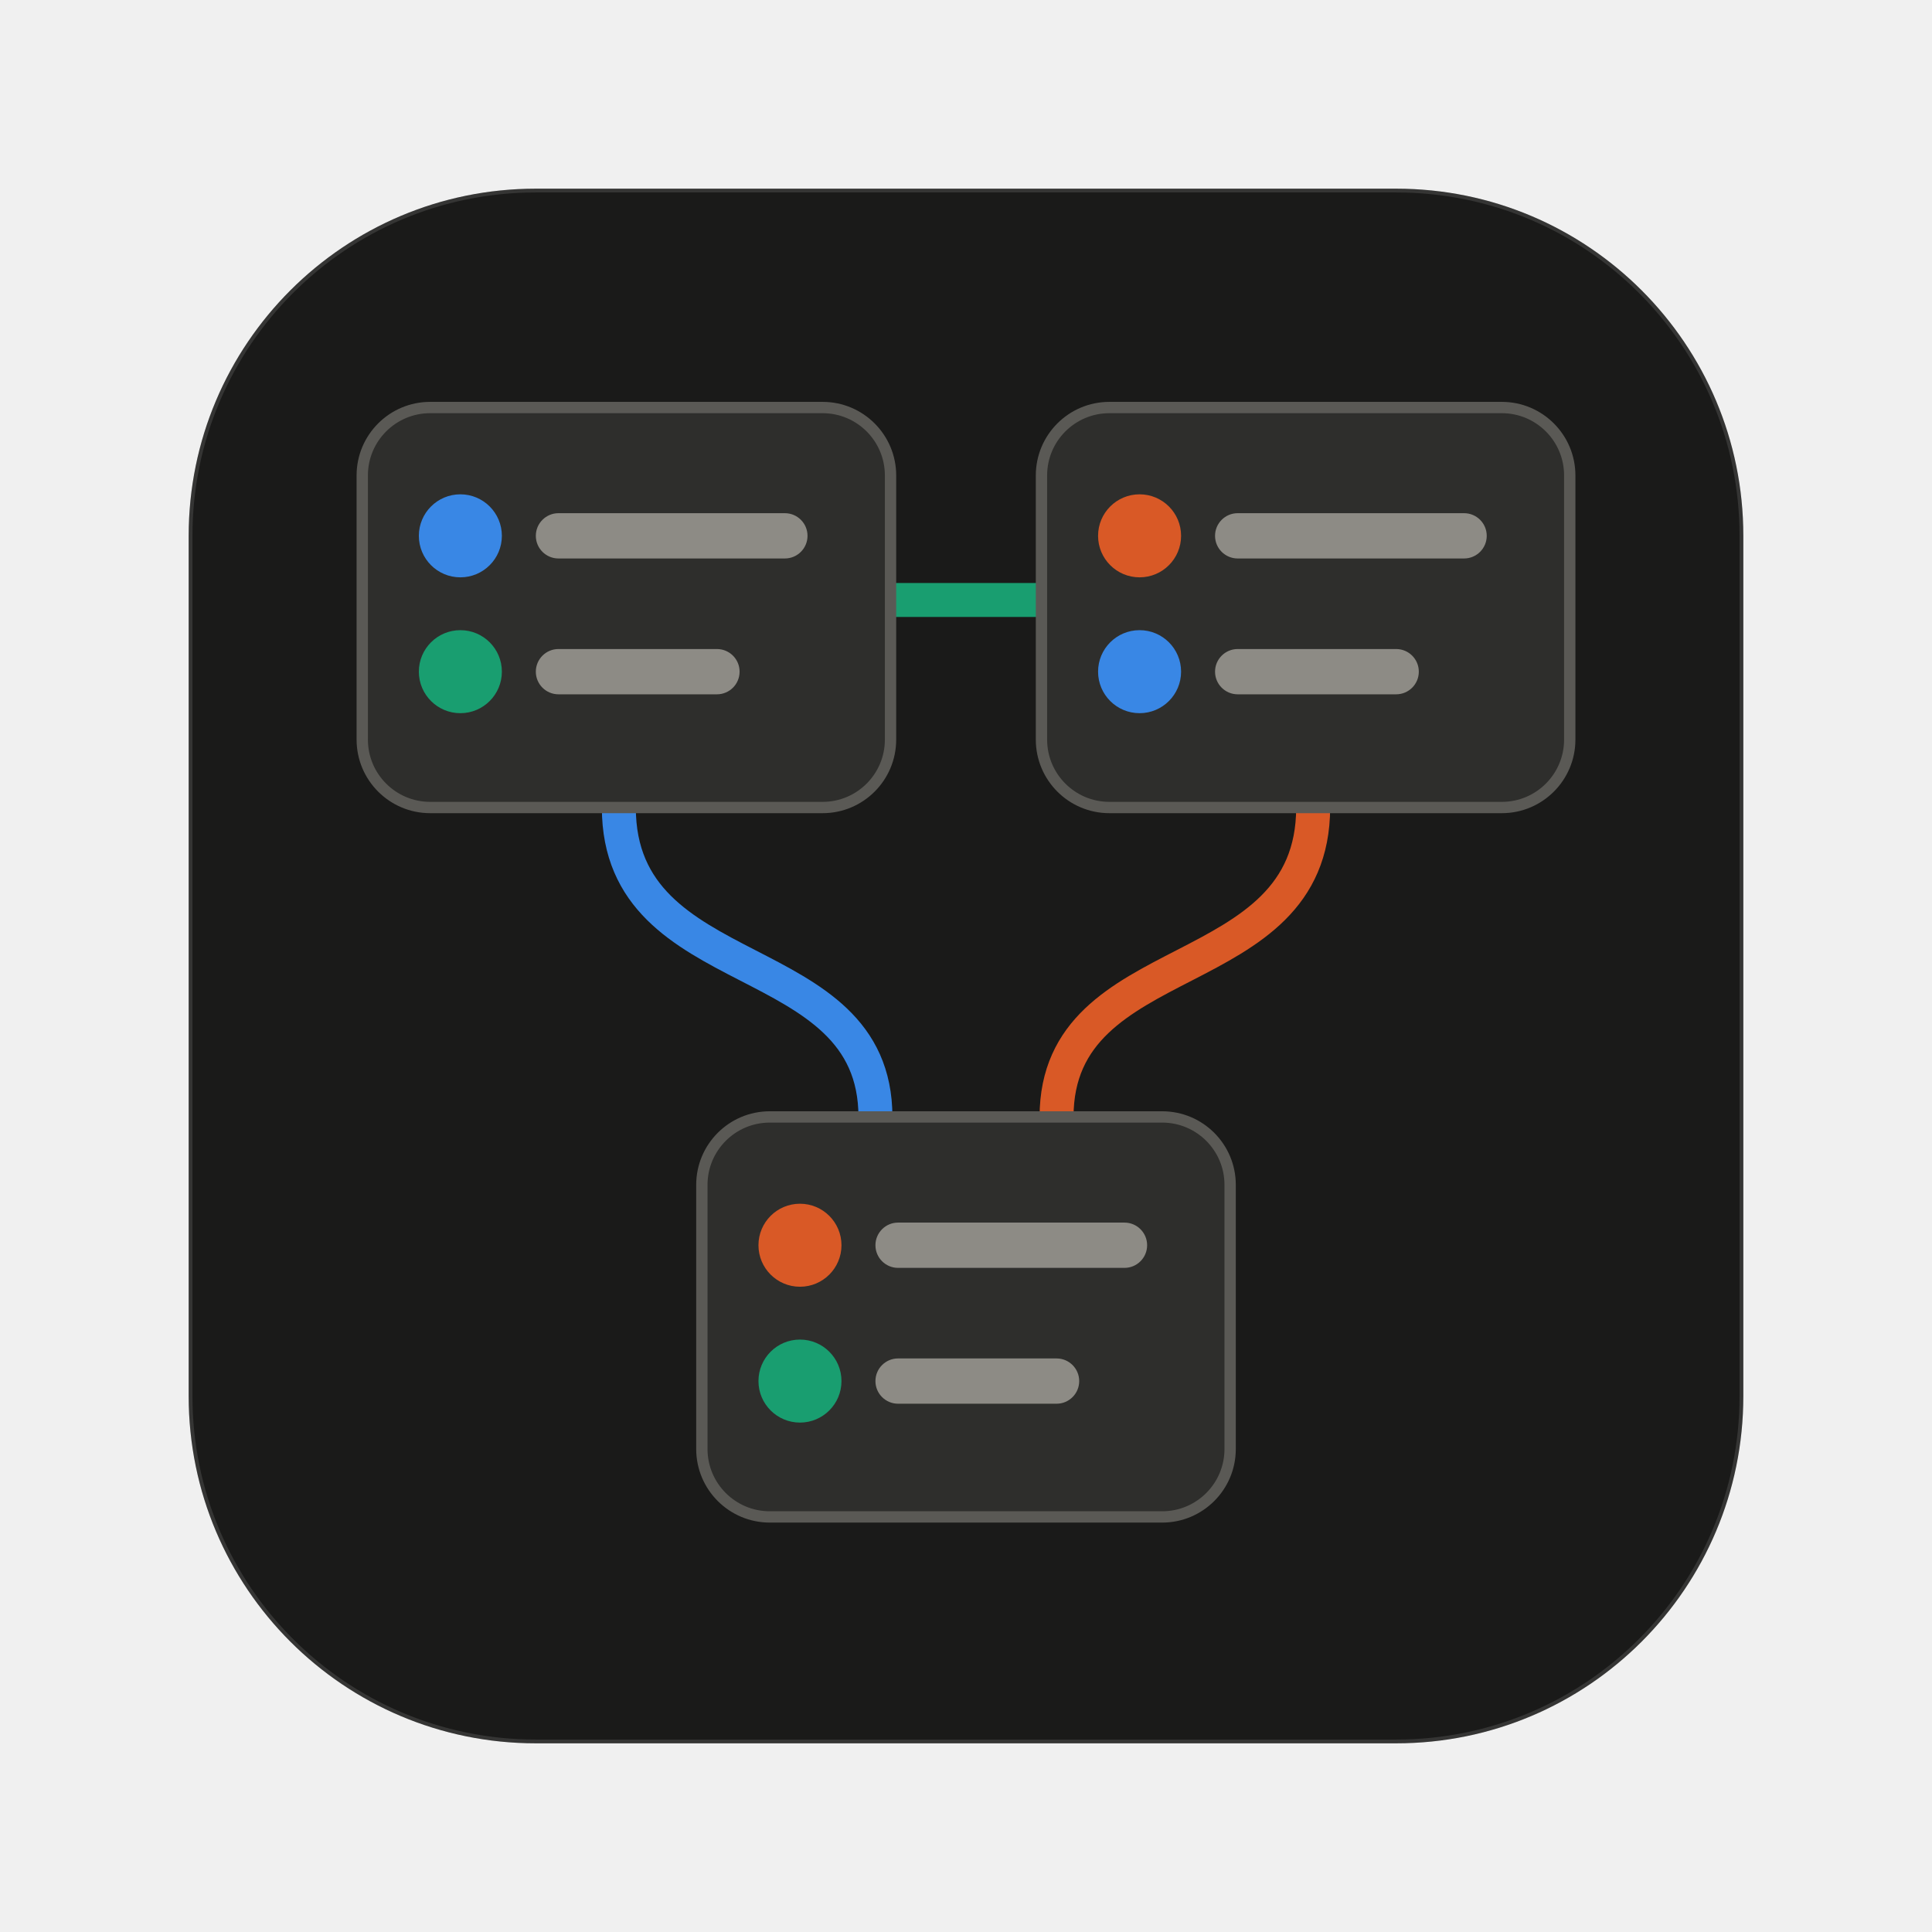
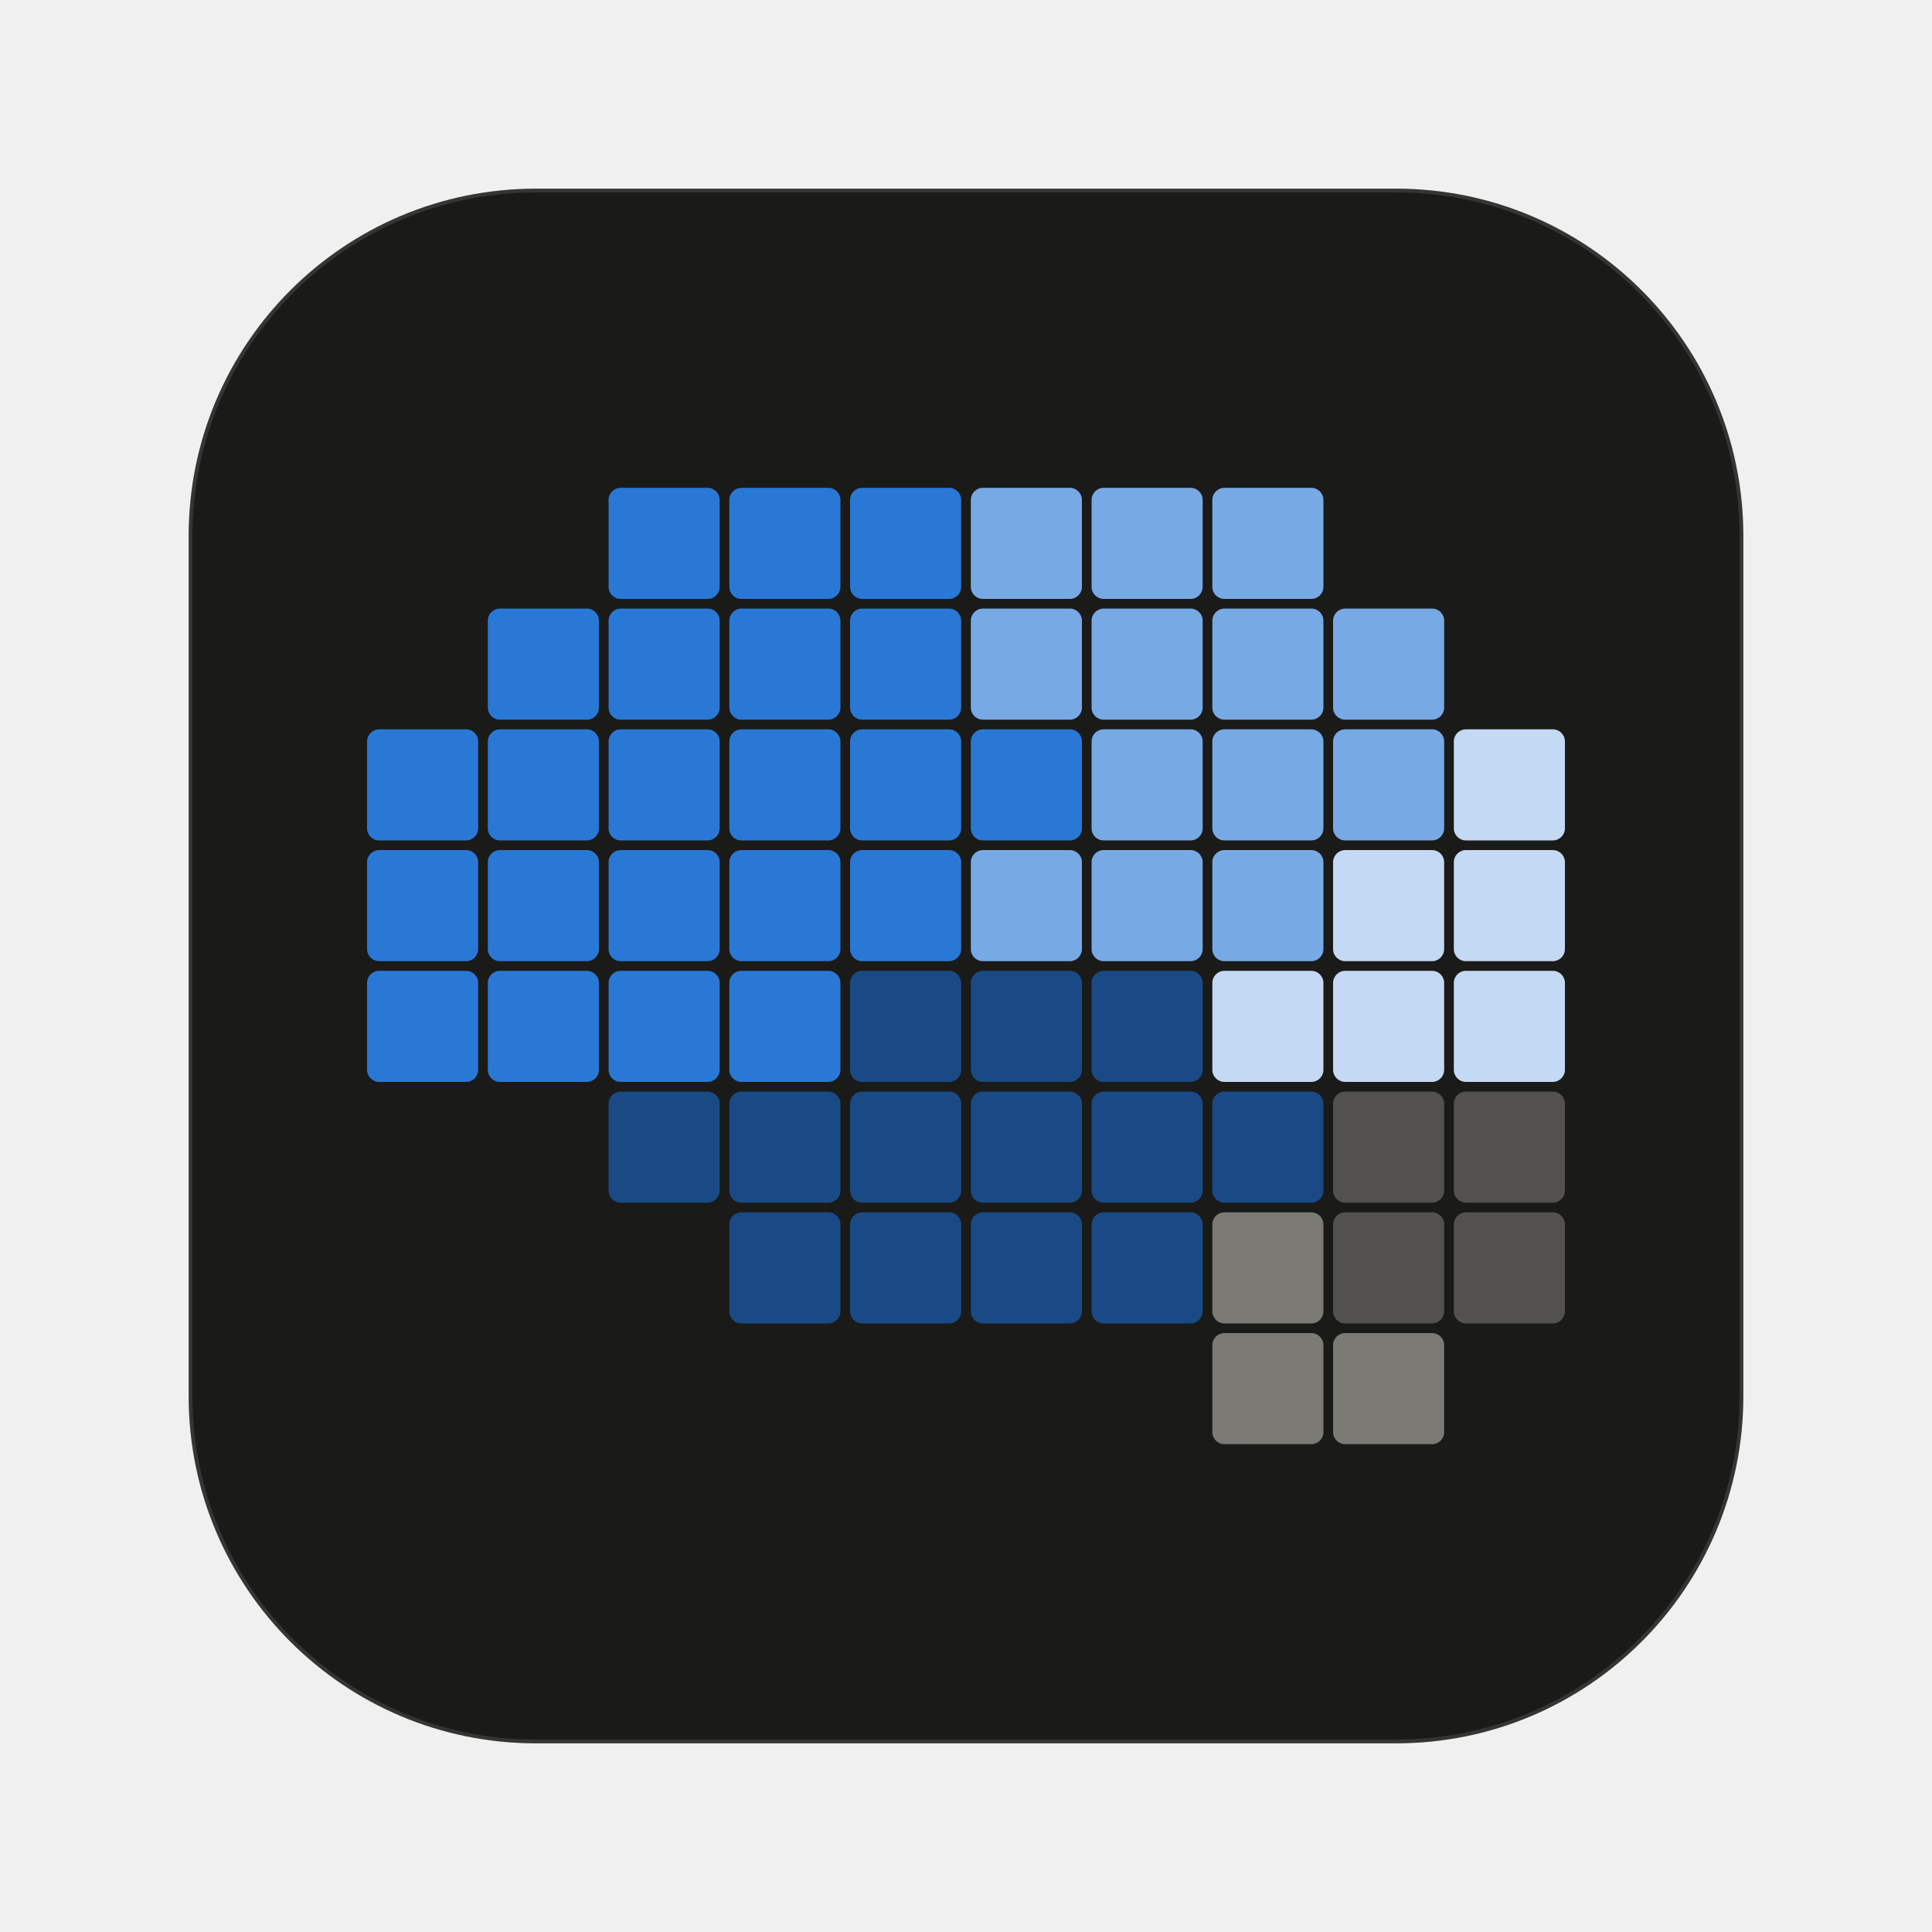
<svg xmlns="http://www.w3.org/2000/svg" width="512" height="512" viewBox="0 0 512 512">
  <rect x="50" y="50" width="412" height="412" rx="92" fill="#1a1a19" />
  <rect x="50.5" y="50.5" width="411" height="411" rx="91.5" fill="none" stroke="#ffffff" stroke-opacity="0.12" />
-   <g fill="none" stroke-width="9" stroke-linecap="round">
-     <path d="M164 214 C164 262 232 250 232 296" stroke="#3987e5" />
-     <path d="M348 214 C348 262 280 250 280 296" stroke="#d95926" />
-     <path d="M236 159 L276 159" stroke="#199e70" />
+   <g transform="translate(64 64) scale(32)">
+     <rect x="3.04" y="2.04" width="0.92" height="0.92" rx="0.1" fill="#2a78d6" />
+     <rect x="4.04" y="2.04" width="0.92" height="0.92" rx="0.1" fill="#2a78d6" />
+     <rect x="5.04" y="2.04" width="0.92" height="0.92" rx="0.1" fill="#2a78d6" />
+     <rect x="6.04" y="2.04" width="0.92" height="0.92" rx="0.1" fill="#77a9e5" />
+     <rect x="7.04" y="2.04" width="0.92" height="0.92" rx="0.1" fill="#77a9e5" />
+     <rect x="8.04" y="2.04" width="0.92" height="0.92" rx="0.1" fill="#77a9e5" />
+     <rect x="2.04" y="3.04" width="0.92" height="0.92" rx="0.1" fill="#2a78d6" />
+     <rect x="3.04" y="3.04" width="0.92" height="0.92" rx="0.1" fill="#2a78d6" />
+     <rect x="4.04" y="3.04" width="0.92" height="0.92" rx="0.1" fill="#2a78d6" />
+     <rect x="5.04" y="3.04" width="0.92" height="0.92" rx="0.1" fill="#2a78d6" />
+     <rect x="6.04" y="3.04" width="0.92" height="0.92" rx="0.1" fill="#77a9e5" />
+     <rect x="7.04" y="3.04" width="0.92" height="0.92" rx="0.1" fill="#77a9e5" />
+     <rect x="8.04" y="3.04" width="0.92" height="0.92" rx="0.1" fill="#77a9e5" />
+     <rect x="9.04" y="3.04" width="0.92" height="0.92" rx="0.1" fill="#77a9e5" />
+     <rect x="1.04" y="4.04" width="0.92" height="0.92" rx="0.1" fill="#2a78d6" />
+     <rect x="2.04" y="4.04" width="0.92" height="0.92" rx="0.1" fill="#2a78d6" />
+     <rect x="3.04" y="4.04" width="0.92" height="0.92" rx="0.1" fill="#2a78d6" />
+     <rect x="4.04" y="4.04" width="0.92" height="0.92" rx="0.1" fill="#2a78d6" />
+     <rect x="5.04" y="4.04" width="0.92" height="0.92" rx="0.1" fill="#2a78d6" />
+     <rect x="6.04" y="4.04" width="0.92" height="0.92" rx="0.1" fill="#2a78d6" />
+     <rect x="7.04" y="4.04" width="0.92" height="0.92" rx="0.1" fill="#77a9e5" />
+     <rect x="8.04" y="4.04" width="0.92" height="0.92" rx="0.1" fill="#77a9e5" />
+     <rect x="9.04" y="4.04" width="0.92" height="0.92" rx="0.1" fill="#77a9e5" />
+     <rect x="10.04" y="4.04" width="0.92" height="0.92" rx="0.1" fill="#c3d9f4" />
+     <rect x="1.04" y="5.04" width="0.92" height="0.92" rx="0.1" fill="#2a78d6" />
+     <rect x="2.04" y="5.04" width="0.92" height="0.92" rx="0.1" fill="#2a78d6" />
+     <rect x="3.04" y="5.04" width="0.92" height="0.92" rx="0.1" fill="#2a78d6" />
+     <rect x="4.04" y="5.04" width="0.92" height="0.92" rx="0.1" fill="#2a78d6" />
+     <rect x="5.04" y="5.04" width="0.92" height="0.92" rx="0.1" fill="#2a78d6" />
+     <rect x="6.04" y="5.04" width="0.92" height="0.92" rx="0.1" fill="#77a9e5" />
+     <rect x="7.04" y="5.04" width="0.92" height="0.92" rx="0.1" fill="#77a9e5" />
+     <rect x="8.04" y="5.04" width="0.92" height="0.92" rx="0.1" fill="#77a9e5" />
+     <rect x="9.04" y="5.04" width="0.92" height="0.92" rx="0.1" fill="#c3d9f4" />
+     <rect x="10.04" y="5.04" width="0.92" height="0.92" rx="0.1" fill="#c3d9f4" />
+     <rect x="1.04" y="6.04" width="0.92" height="0.92" rx="0.1" fill="#2a78d6" />
+     <rect x="2.04" y="6.04" width="0.92" height="0.92" rx="0.1" fill="#2a78d6" />
+     <rect x="3.04" y="6.04" width="0.92" height="0.92" rx="0.1" fill="#2a78d6" />
+     <rect x="4.04" y="6.04" width="0.92" height="0.92" rx="0.1" fill="#2a78d6" />
+     <rect x="5.04" y="6.04" width="0.92" height="0.92" rx="0.1" fill="#1a4a85" />
+     <rect x="6.04" y="6.04" width="0.92" height="0.92" rx="0.1" fill="#1a4a85" />
+     <rect x="7.04" y="6.04" width="0.92" height="0.92" rx="0.1" fill="#1a4a85" />
+     <rect x="8.04" y="6.04" width="0.92" height="0.92" rx="0.1" fill="#c3d9f4" />
+     <rect x="9.04" y="6.04" width="0.92" height="0.92" rx="0.1" fill="#c3d9f4" />
+     <rect x="10.04" y="6.04" width="0.92" height="0.92" rx="0.1" fill="#c3d9f4" />
+     <rect x="3.04" y="7.04" width="0.92" height="0.92" rx="0.1" fill="#1a4a85" />
+     <rect x="4.04" y="7.04" width="0.92" height="0.92" rx="0.1" fill="#1a4a85" />
+     <rect x="5.04" y="7.04" width="0.92" height="0.92" rx="0.1" fill="#1a4a85" />
+     <rect x="6.04" y="7.04" width="0.92" height="0.92" rx="0.1" fill="#1a4a85" />
+     <rect x="7.04" y="7.04" width="0.92" height="0.92" rx="0.1" fill="#1a4a85" />
+     <rect x="8.04" y="7.04" width="0.92" height="0.92" rx="0.1" fill="#1a4a85" />
+     <rect x="9.04" y="7.04" width="0.92" height="0.92" rx="0.1" fill="#52514e" />
+     <rect x="10.04" y="7.04" width="0.92" height="0.92" rx="0.1" fill="#52514e" />
+     <rect x="4.04" y="8.04" width="0.92" height="0.92" rx="0.1" fill="#1a4a85" />
+     <rect x="5.04" y="8.04" width="0.92" height="0.92" rx="0.1" fill="#1a4a85" />
+     <rect x="6.04" y="8.04" width="0.92" height="0.92" rx="0.1" fill="#1a4a85" />
+     <rect x="7.04" y="8.04" width="0.92" height="0.92" rx="0.1" fill="#1a4a85" />
+     <rect x="8.04" y="8.04" width="0.92" height="0.92" rx="0.1" fill="#7b7a75" />
+     <rect x="9.04" y="8.04" width="0.92" height="0.92" rx="0.1" fill="#52514e" />
+     <rect x="10.04" y="8.04" width="0.92" height="0.92" rx="0.1" fill="#52514e" />
+     <rect x="8.04" y="9.04" width="0.92" height="0.92" rx="0.1" fill="#7b7a75" />
+     <rect x="9.04" y="9.04" width="0.92" height="0.92" rx="0.1" fill="#7b7a75" />
  </g>
-   <g fill="#2e2e2c" stroke="#5a5955" stroke-width="3">
-     <rect x="96" y="108" width="140" height="106" rx="18" />
-     <rect x="276" y="108" width="140" height="106" rx="18" />
-     <rect x="186" y="296" width="140" height="106" rx="18" />
-   </g>
-   <g fill="#8d8b85">
-     <rect x="142" y="136" width="72" height="12" rx="6" />
-     <rect x="142" y="172" width="54" height="12" rx="6" />
-     <rect x="322" y="136" width="72" height="12" rx="6" />
-     <rect x="322" y="172" width="54" height="12" rx="6" />
-     <rect x="232" y="324" width="72" height="12" rx="6" />
-     <rect x="232" y="360" width="54" height="12" rx="6" />
-   </g>
-   <circle cx="122" cy="142" r="11" fill="#3987e5" />
-   <circle cx="122" cy="178" r="11" fill="#199e70" />
-   <circle cx="302" cy="142" r="11" fill="#d95926" />
-   <circle cx="302" cy="178" r="11" fill="#3987e5" />
-   <circle cx="212" cy="330" r="11" fill="#d95926" />
-   <circle cx="212" cy="366" r="11" fill="#199e70" />
</svg>
